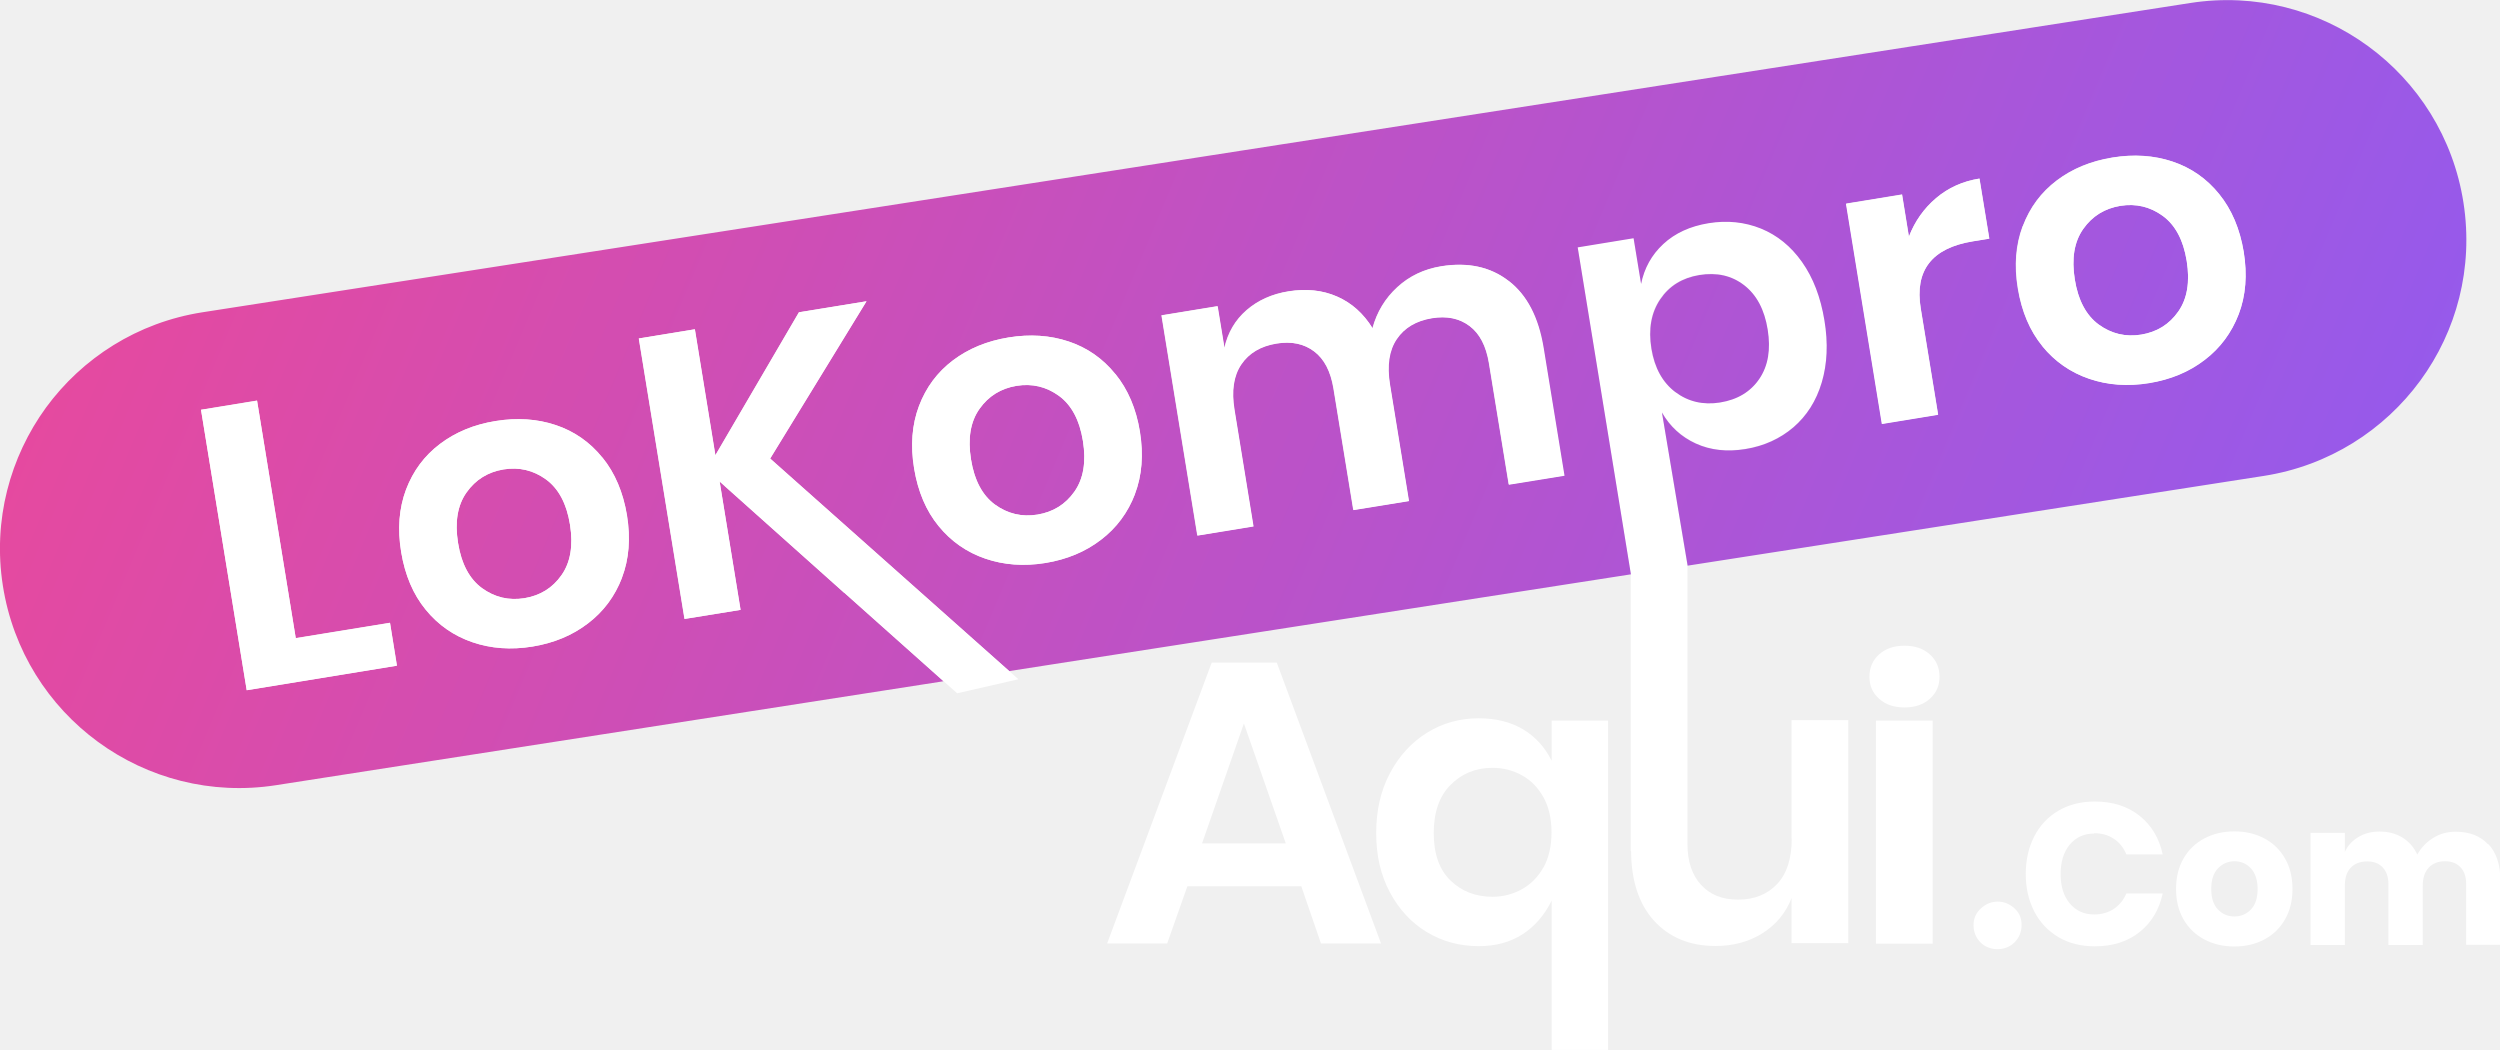
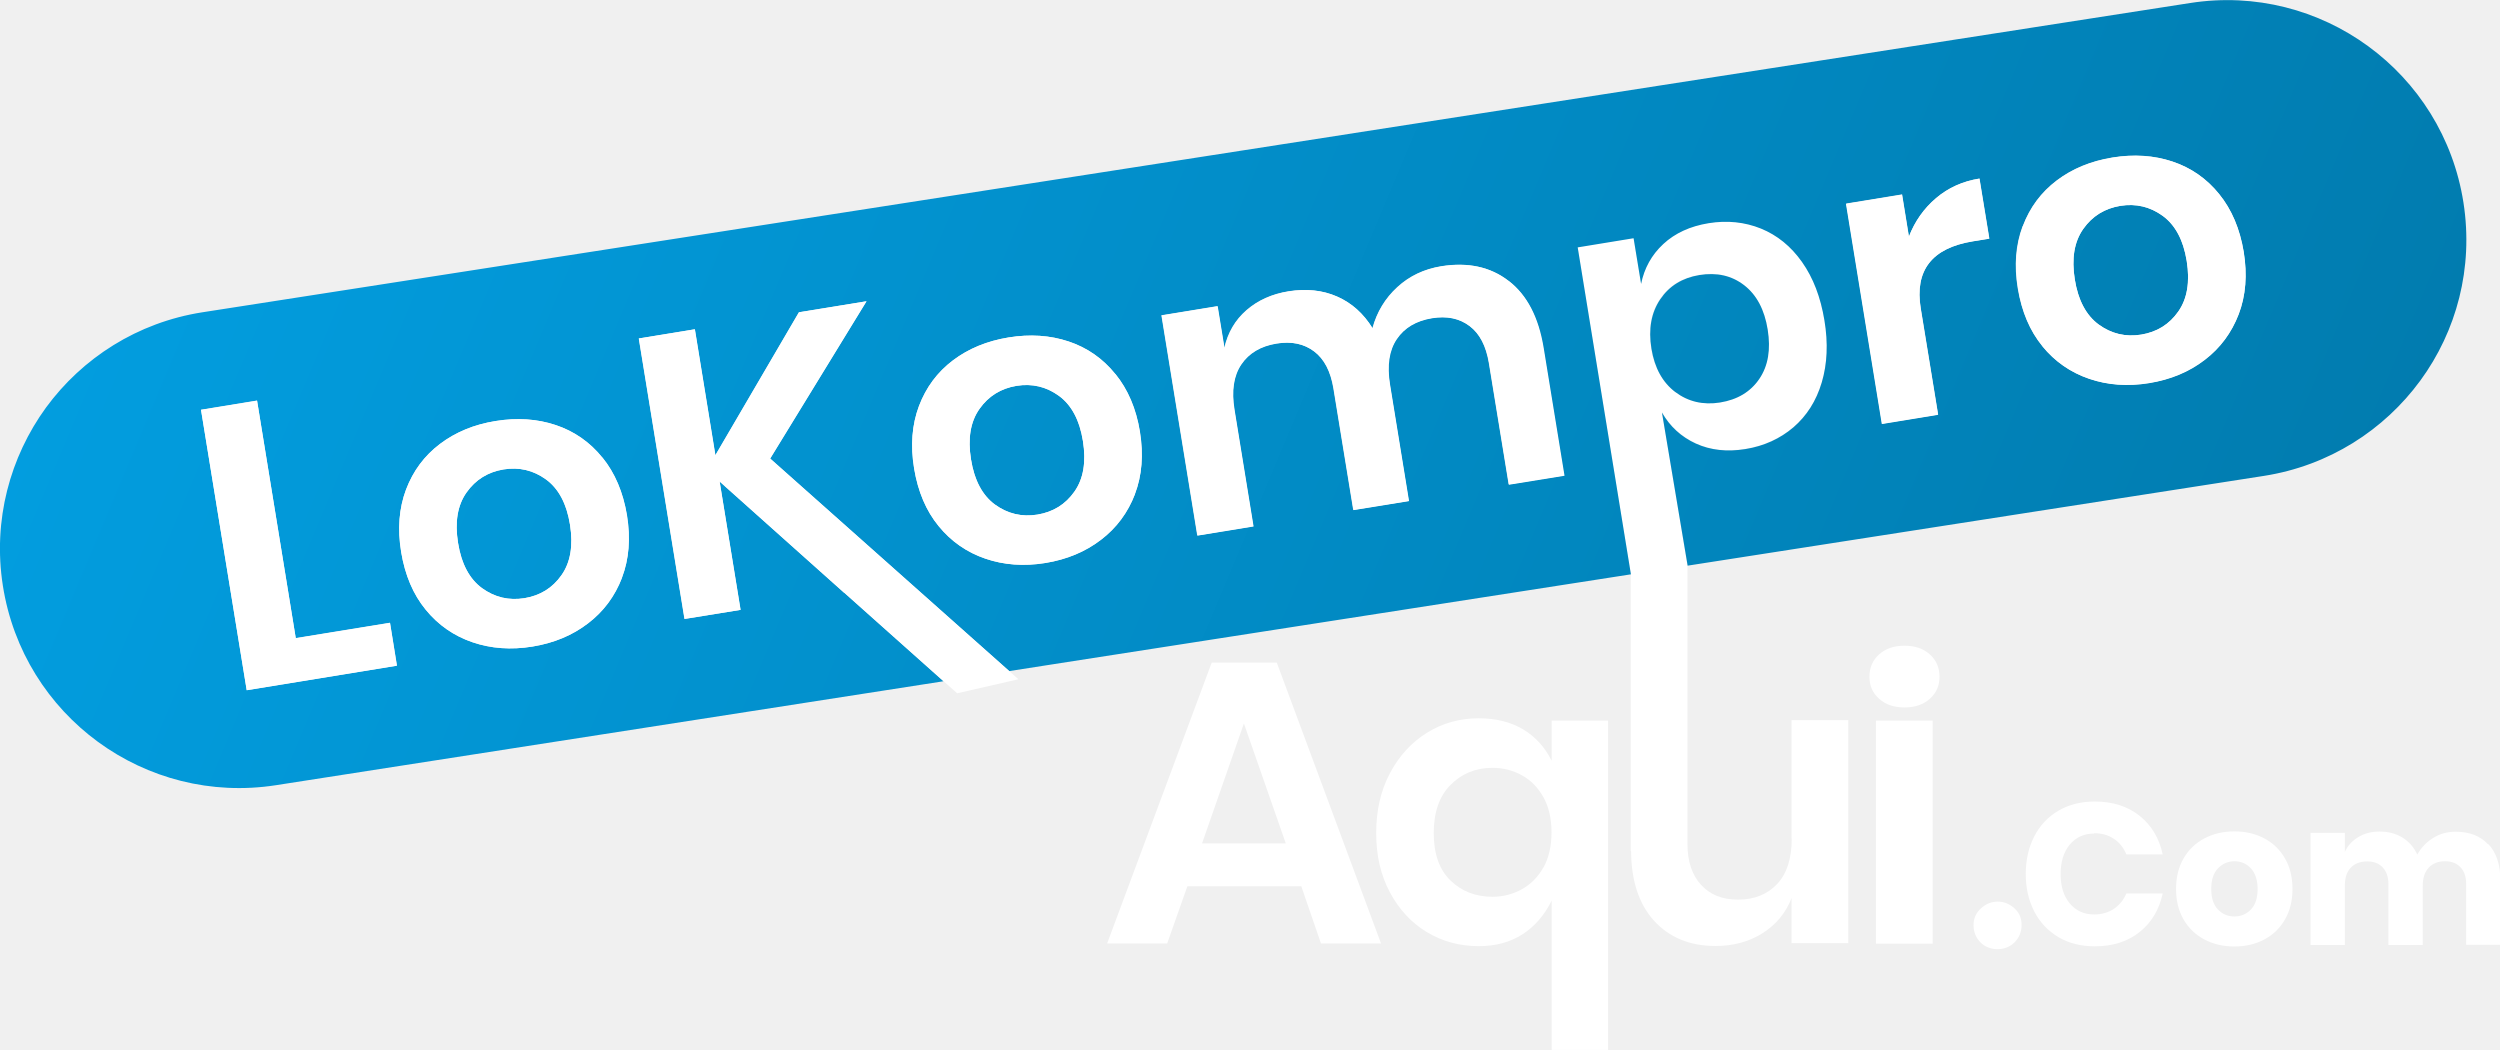
<svg xmlns="http://www.w3.org/2000/svg" id="Capa_2" data-name="Capa 2" viewBox="0 0 149.87 62.94">
  <defs>
    <linearGradient id="logoGradient" gradientUnits="userSpaceOnUse" x1="0" y1="0" x2="149.87" y2="62.94">
      <animate attributeName="x1" values="-40;190;-40" dur="5s" repeatCount="indefinite" />
      <animate attributeName="x2" values="110;340;110" dur="5s" repeatCount="indefinite" />
-       <stop offset="0%" stop-color="#EC4899" />
-       <stop offset="100%" stop-color="#8B5CF6" />
+       <stop offset="0%" stop-color="#02a0e3" />
+       <stop offset="100%" stop-color="#0177a8" />
    </linearGradient>
    <style>
      .cls-1 {
        fill: url(#logoGradient);
      }

      .cls-1, .cls-2, .cls-3 {
        stroke-width: 0px;
      }

      .cls-2 {
        fill: none;
      }

      .cls-3 {
        fill: #fff;
      }
    </style>
  </defs>
  <g id="Capa_1-2" data-name="Capa 1">
    <g id="Capa_3" data-name="Capa 3">
      <g>
        <polygon class="cls-2" points="72.06 50.56 77.08 50.56 74.57 43.37 72.06 50.56" />
        <path class="cls-2" d="m133.95,51.63c-.39,0-.72.14-.99.43-.27.29-.4.7-.4,1.23s.13.95.4,1.23.6.42.99.42.72-.14.99-.42c.26-.28.4-.69.4-1.23s-.13-.95-.4-1.23c-.27-.28-.59-.43-.99-.43Z" />
        <path class="cls-2" d="m91.23,46.47c-.54-.3-1.13-.45-1.77-.45-1.01,0-1.85.34-2.52,1.03-.67.68-1,1.65-1,2.88s.33,2.18,1,2.84c.67.65,1.51.98,2.52.98.63,0,1.21-.15,1.76-.45.55-.3.98-.74,1.3-1.32.32-.58.48-1.28.48-2.1s-.16-1.52-.48-2.1c-.32-.58-.75-1.02-1.29-1.32Z" />
        <path class="cls-3" d="m72.64,39.72l-6.27,16.84h3.6l1.21-3.43h6.83l1.18,3.43h3.6l-6.25-16.84h-3.89Zm-.58,10.84l2.51-7.19,2.51,7.19h-5.02Z" />
        <path class="cls-3" d="m93.01,45.59c-.4-.8-.97-1.43-1.71-1.87-.74-.44-1.63-.66-2.65-.66-1.14,0-2.18.29-3.11.87-.93.58-1.67,1.39-2.22,2.43-.55,1.04-.82,2.23-.82,3.58s.27,2.52.82,3.55c.55,1.03,1.29,1.83,2.22,2.39.93.56,1.97.84,3.11.84,1.01,0,1.89-.24,2.62-.71.73-.47,1.32-1.15,1.75-2.02v8.95h3.38v-19.74h-3.38v2.39Zm-.48,6.4c-.32.58-.76,1.02-1.3,1.32-.55.3-1.13.45-1.76.45-1.01,0-1.85-.33-2.52-.98-.67-.65-1-1.6-1-2.84s.33-2.2,1-2.88c.67-.68,1.51-1.03,2.52-1.03.64,0,1.23.15,1.77.45.54.3.97.74,1.29,1.32.32.58.48,1.28.48,2.1s-.16,1.52-.48,2.1Z" />
        <path class="cls-3" d="m107.41,50.29c0,1.17-.29,2.08-.87,2.7s-1.36.94-2.34.94-1.67-.29-2.22-.88c-.54-.58-.82-1.4-.82-2.46v-16.7s-1.53-9.18-1.53-9.18c.48.84,1.15,1.45,2.03,1.86.87.41,1.86.52,2.98.33s2.07-.61,2.87-1.3c.8-.68,1.37-1.58,1.7-2.69.33-1.11.39-2.35.16-3.73-.23-1.38-.67-2.54-1.34-3.49s-1.49-1.61-2.47-2.01c-.98-.39-2.02-.5-3.13-.32s-2.02.6-2.72,1.25-1.15,1.45-1.33,2.39l-.45-2.74-3.36.55,3.19,19.6v16.61s.02,0,.02,0c.01,1.78.47,3.17,1.37,4.17.92,1.01,2.15,1.52,3.69,1.52,1.06,0,2-.25,2.81-.76.81-.51,1.4-1.21,1.75-2.11v2.7h3.4v-13.37h-3.4v7.09Zm-8.43-29.41c-.19-1.18-.01-2.16.53-2.96s1.33-1.28,2.34-1.45c1.05-.17,1.95.04,2.69.61.75.58,1.22,1.46,1.41,2.66s.03,2.18-.5,2.95c-.52.78-1.31,1.25-2.36,1.42-1.02.17-1.91-.04-2.68-.63-.77-.58-1.25-1.45-1.44-2.61Z" />
        <rect class="cls-3" x="112.46" y="43.2" width="3.4" height="13.37" />
        <path class="cls-3" d="m114.17,38.71c-.63,0-1.13.17-1.52.52-.39.35-.58.79-.58,1.34s.19.97.58,1.32c.39.35.89.52,1.52.52s1.13-.17,1.52-.52c.39-.35.58-.78.58-1.32s-.19-.99-.58-1.34c-.39-.35-.89-.52-1.52-.52Z" />
        <path class="cls-3" d="m125.54,49.95c.46,0,.85.11,1.19.34.33.22.58.53.74.93h2.18c-.21-.97-.67-1.74-1.38-2.31s-1.61-.86-2.69-.86c-.83,0-1.55.18-2.18.55-.63.37-1.11.88-1.45,1.54-.34.66-.51,1.41-.51,2.25s.17,1.59.51,2.25c.34.66.83,1.17,1.45,1.54.63.37,1.35.55,2.18.55,1.08,0,1.98-.29,2.69-.86.71-.57,1.17-1.34,1.38-2.31h-2.18c-.16.39-.41.69-.74.92-.33.22-.73.34-1.19.34-.6,0-1.09-.22-1.46-.66-.37-.44-.55-1.03-.55-1.76s.18-1.33.55-1.77c.37-.44.86-.66,1.46-.66Z" />
        <path class="cls-3" d="m135.74,50.26c-.53-.28-1.12-.42-1.79-.42s-1.27.14-1.8.42c-.53.28-.95.68-1.25,1.2-.3.52-.45,1.13-.45,1.83s.15,1.31.45,1.83c.3.52.72.92,1.25,1.2.53.28,1.13.42,1.8.42s1.26-.14,1.79-.42c.53-.28.94-.68,1.24-1.2.3-.52.45-1.13.45-1.83s-.15-1.31-.45-1.83c-.3-.52-.71-.92-1.24-1.2Zm-.8,4.26c-.27.28-.59.42-.99.42s-.72-.14-.99-.42-.4-.69-.4-1.23.13-.95.4-1.23c.27-.28.6-.43.99-.43s.72.14.99.43c.26.29.4.7.4,1.23s-.13.95-.4,1.23Z" />
        <path class="cls-3" d="m149.16,50.62c-.47-.51-1.12-.76-1.95-.76-.49,0-.94.12-1.34.37-.41.25-.72.58-.96,1-.2-.44-.5-.78-.89-1.02-.39-.24-.85-.36-1.36-.36s-.92.11-1.28.33c-.37.22-.64.51-.81.89v-1.14h-2.06v6.72h2.06v-3.57c0-.47.12-.82.36-1.07.24-.25.57-.37.98-.37s.7.12.93.36c.22.24.34.57.34.99v3.66h2.06v-3.57c0-.46.12-.81.36-1.07.24-.25.56-.38.97-.38s.7.12.93.36c.23.24.34.57.34.99v3.66h2.05v-3.9c0-.91-.24-1.62-.71-2.13Z" />
        <path class="cls-3" d="m119.76,54.05c-.37,0-.7.13-1,.4-.3.27-.45.6-.45,1.01s.14.75.41,1.03c.27.27.62.41,1.03.41s.75-.14,1.03-.42c.27-.28.41-.62.41-1.03s-.14-.74-.43-1-.62-.4-.99-.4Z" />
        <path class="cls-1" d="m97.93,14.28l.45,2.74c.19-.94.63-1.74,1.33-2.39s1.61-1.07,2.72-1.25,2.16-.07,3.13.32c.98.4,1.8,1.06,2.47,2.01s1.11,2.1,1.34,3.49c.23,1.38.17,2.62-.16,3.73-.33,1.11-.9,2-1.7,2.69-.8.68-1.76,1.12-2.87,1.3s-2.1.07-2.98-.33c-.87-.4-1.55-1.02-2.03-1.86l1.54,9.18,34.54-5.38c3.91-.61,7.21-2.75,9.38-5.71,2.17-2.96,3.2-6.75,2.59-10.67-1.22-7.83-8.55-13.19-16.38-11.97L12.14,18.72c-3.91.61-7.21,2.75-9.38,5.71C.6,27.4-.44,31.19.17,35.1c1.22,7.83,8.55,13.19,16.38,11.97l40.01-6.23-5.94-5.3h-.01s-5.24-4.68-5.24-4.68l-1.92-1.71h0s-.31-.28-.31-.28l1.25,7.69-3.36.55-2.74-16.82,3.36-.55,1.23,7.55,5.01-8.57,4.05-.66-5.77,9.43,8.34,7.42,5.99,5.32,37.27-5.8-3.19-19.6,3.36-.55Zm23.33-.73c.42-1.12,1.1-2.03,2.04-2.74.94-.71,2.05-1.16,3.33-1.37,1.29-.21,2.49-.13,3.6.24,1.11.37,2.05,1.02,2.8,1.95.75.93,1.24,2.08,1.47,3.46.23,1.38.13,2.63-.3,3.74-.42,1.11-1.1,2.03-2.04,2.74-.94.71-2.05,1.18-3.33,1.39-1.29.21-2.49.12-3.6-.26-1.11-.38-2.05-1.03-2.8-1.95-.75-.92-1.24-2.07-1.47-3.45-.23-1.38-.13-2.63.29-3.75Zm-7.23-1.89l.41,2.52c.35-.92.9-1.69,1.63-2.31.73-.62,1.6-1.01,2.6-1.17l.59,3.6-.98.16c-2.46.4-3.51,1.74-3.13,4.03l1.04,6.36-3.36.55-2.15-13.2,3.36-.55ZM14.79,41.38l-2.74-16.82,3.36-.55,2.32,14.24,5.65-.92.42,2.57-9,1.47Zm22.5-6.75c-.42,1.11-1.1,2.03-2.04,2.74-.93.71-2.05,1.18-3.33,1.39-1.29.21-2.49.12-3.6-.26-1.11-.38-2.05-1.03-2.8-1.95-.75-.92-1.24-2.07-1.47-3.45-.23-1.38-.13-2.63.29-3.75.42-1.12,1.1-2.03,2.04-2.74.94-.71,2.05-1.17,3.33-1.37,1.29-.21,2.49-.13,3.6.24,1.11.37,2.05,1.02,2.8,1.95.75.93,1.24,2.08,1.47,3.46.23,1.38.13,2.63-.3,3.74Zm30.75-5.01c-.42,1.11-1.1,2.03-2.04,2.74-.93.71-2.05,1.18-3.33,1.39-1.29.21-2.49.12-3.6-.26-1.11-.38-2.05-1.03-2.8-1.95-.75-.92-1.24-2.07-1.47-3.45-.23-1.38-.13-2.63.29-3.75.42-1.12,1.1-2.03,2.04-2.74.94-.71,2.05-1.16,3.33-1.37,1.29-.21,2.49-.13,3.6.24,1.11.37,2.05,1.02,2.8,1.95.75.93,1.24,2.08,1.47,3.46s.13,2.63-.3,3.74Zm22.4-.57l-1.19-7.29c-.17-1.02-.55-1.76-1.16-2.22-.61-.46-1.36-.62-2.27-.47-.94.15-1.64.57-2.1,1.25-.46.68-.6,1.58-.41,2.71l1.14,7-3.33.54-1.19-7.29c-.17-1.02-.55-1.76-1.16-2.22-.61-.46-1.36-.62-2.27-.47-.94.15-1.64.57-2.1,1.25-.46.68-.6,1.58-.41,2.71l1.14,7-3.36.55-2.15-13.2,3.36-.55.41,2.5c.21-.91.65-1.67,1.33-2.26.68-.59,1.52-.97,2.52-1.13,1.06-.17,2.03-.07,2.9.31.87.38,1.58,1.01,2.13,1.9.27-.97.76-1.79,1.49-2.46.73-.67,1.6-1.08,2.62-1.25,1.6-.26,2.95.03,4.04.87,1.09.84,1.78,2.17,2.08,4l1.25,7.67-3.33.54Z" />
        <path class="cls-1" d="m32.73,28.74c-.76-.55-1.61-.75-2.54-.6-.94.15-1.68.61-2.22,1.38-.54.77-.71,1.78-.51,3.03.2,1.25.69,2.16,1.44,2.71.76.55,1.61.75,2.54.6.94-.15,1.68-.61,2.22-1.38.54-.76.71-1.77.51-3.03-.2-1.25-.69-2.16-1.44-2.71Z" />
        <path class="cls-1" d="m125.82,19.46c.76.55,1.61.75,2.54.6.94-.15,1.68-.61,2.22-1.38.54-.76.71-1.77.51-3.03-.2-1.25-.69-2.16-1.44-2.71-.76-.55-1.61-.75-2.54-.6-.94.15-1.68.61-2.22,1.38-.54.77-.71,1.78-.51,3.03.2,1.25.69,2.16,1.44,2.71Z" />
        <path class="cls-1" d="m63.48,23.73c-.76-.55-1.61-.75-2.54-.6-.94.15-1.68.61-2.22,1.38-.54.77-.71,1.78-.51,3.03.2,1.25.69,2.16,1.44,2.71.76.55,1.61.75,2.54.6.94-.15,1.68-.61,2.22-1.38.54-.76.71-1.77.51-3.03-.2-1.25-.69-2.16-1.44-2.71Z" />
        <path class="cls-1" d="m100.43,23.5c.77.58,1.67.79,2.68.63,1.05-.17,1.83-.64,2.36-1.42.53-.78.69-1.76.5-2.95s-.66-2.08-1.41-2.66c-.75-.58-1.64-.78-2.69-.61-1.02.17-1.8.65-2.34,1.45s-.72,1.78-.53,2.96c.19,1.16.67,2.03,1.44,2.61Z" />
        <polygon class="cls-3" points="17.73 38.26 15.41 24.02 12.05 24.57 14.79 41.38 23.79 39.91 23.38 37.34 17.73 38.26" />
        <path class="cls-3" d="m36.11,27.43c-.75-.93-1.69-1.58-2.8-1.95-1.11-.37-2.31-.45-3.6-.24-1.29.21-2.4.67-3.33,1.37-.94.71-1.61,1.62-2.04,2.74-.42,1.12-.52,2.37-.29,3.75.23,1.38.71,2.53,1.47,3.45.75.92,1.69,1.57,2.8,1.95,1.11.38,2.31.47,3.6.26,1.29-.21,2.4-.67,3.33-1.39.93-.71,1.61-1.63,2.04-2.74.42-1.11.52-2.36.3-3.74-.23-1.38-.72-2.54-1.47-3.46Zm-2.45,7.05c-.54.77-1.28,1.22-2.22,1.38-.94.15-1.78-.05-2.54-.6-.76-.55-1.24-1.46-1.44-2.71-.2-1.25-.04-2.26.51-3.03.54-.76,1.28-1.22,2.22-1.38.94-.15,1.78.05,2.54.6.76.55,1.24,1.46,1.44,2.71.2,1.25.03,2.26-.51,3.03Z" />
        <path class="cls-3" d="m66.86,22.42c-.75-.93-1.69-1.58-2.8-1.95-1.11-.37-2.31-.45-3.6-.24-1.29.21-2.4.67-3.33,1.37-.94.71-1.61,1.62-2.04,2.74-.42,1.12-.52,2.37-.29,3.75.23,1.38.71,2.53,1.47,3.45.75.92,1.69,1.57,2.8,1.95,1.11.38,2.31.47,3.6.26,1.29-.21,2.4-.67,3.33-1.39.93-.71,1.61-1.63,2.04-2.74.42-1.11.52-2.36.3-3.74s-.72-2.54-1.47-3.46Zm-2.45,7.05c-.54.77-1.28,1.22-2.22,1.38-.94.15-1.78-.05-2.54-.6-.76-.55-1.24-1.46-1.44-2.71-.2-1.25-.04-2.26.51-3.03.54-.76,1.28-1.22,2.22-1.38.94-.15,1.78.05,2.54.6.76.55,1.24,1.46,1.44,2.71.2,1.25.03,2.26-.51,3.03Z" />
        <path class="cls-3" d="m90.44,16.84c-1.09-.84-2.44-1.13-4.04-.87-1.02.17-1.89.58-2.62,1.25-.73.67-1.23,1.48-1.49,2.46-.55-.89-1.26-1.52-2.13-1.9-.87-.38-1.84-.48-2.9-.31-1,.16-1.84.54-2.52,1.13-.68.59-1.12,1.34-1.33,2.26l-.41-2.5-3.36.55,2.15,13.2,3.36-.55-1.14-7c-.18-1.13-.05-2.03.41-2.71.46-.68,1.16-1.09,2.1-1.25.91-.15,1.66.01,2.27.47.61.46.99,1.2,1.16,2.22l1.19,7.29,3.33-.54-1.14-7c-.18-1.13-.05-2.03.41-2.71.46-.68,1.16-1.09,2.1-1.25.91-.15,1.66.01,2.27.47.61.46.99,1.2,1.16,2.22l1.19,7.29,3.33-.54-1.25-7.67c-.3-1.83-.99-3.16-2.08-4Z" />
        <path class="cls-3" d="m116.18,24.86l-1.04-6.36c-.37-2.29.67-3.63,3.13-4.03l.98-.16-.59-3.6c-1,.16-1.87.55-2.6,1.17-.73.62-1.27,1.39-1.63,2.31l-.41-2.52-3.36.55,2.15,13.2,3.36-.55Z" />
        <path class="cls-3" d="m122.44,20.76c.75.92,1.69,1.57,2.8,1.95,1.11.38,2.31.47,3.6.26,1.29-.21,2.4-.67,3.33-1.39.93-.71,1.61-1.63,2.04-2.74.42-1.11.52-2.36.3-3.74-.23-1.38-.72-2.54-1.47-3.46-.75-.93-1.69-1.58-2.8-1.95-1.11-.37-2.31-.45-3.6-.24-1.29.21-2.4.67-3.33,1.37-.94.71-1.61,1.62-2.04,2.74-.42,1.12-.52,2.37-.29,3.75.23,1.38.71,2.53,1.47,3.45Zm2.45-7.04c.54-.76,1.28-1.22,2.22-1.38.94-.15,1.78.05,2.54.6.76.55,1.24,1.46,1.44,2.71.2,1.25.03,2.26-.51,3.03-.54.77-1.28,1.22-2.22,1.38-.94.15-1.78-.05-2.54-.6-.76-.55-1.24-1.46-1.44-2.71-.2-1.25-.04-2.26.51-3.03Z" />
        <polygon class="cls-3" points="46.17 27.49 51.95 18.06 47.9 18.72 42.89 27.29 41.66 19.74 38.3 20.29 41.04 37.1 44.4 36.56 43.14 28.86 43.46 29.14 43.45 29.14 45.37 30.86 50.61 35.54 50.62 35.54 56.57 40.84 57.38 41.56 61.05 40.72 60.5 40.23 54.52 34.91 46.17 27.49" />
      </g>
    </g>
  </g>
</svg>
